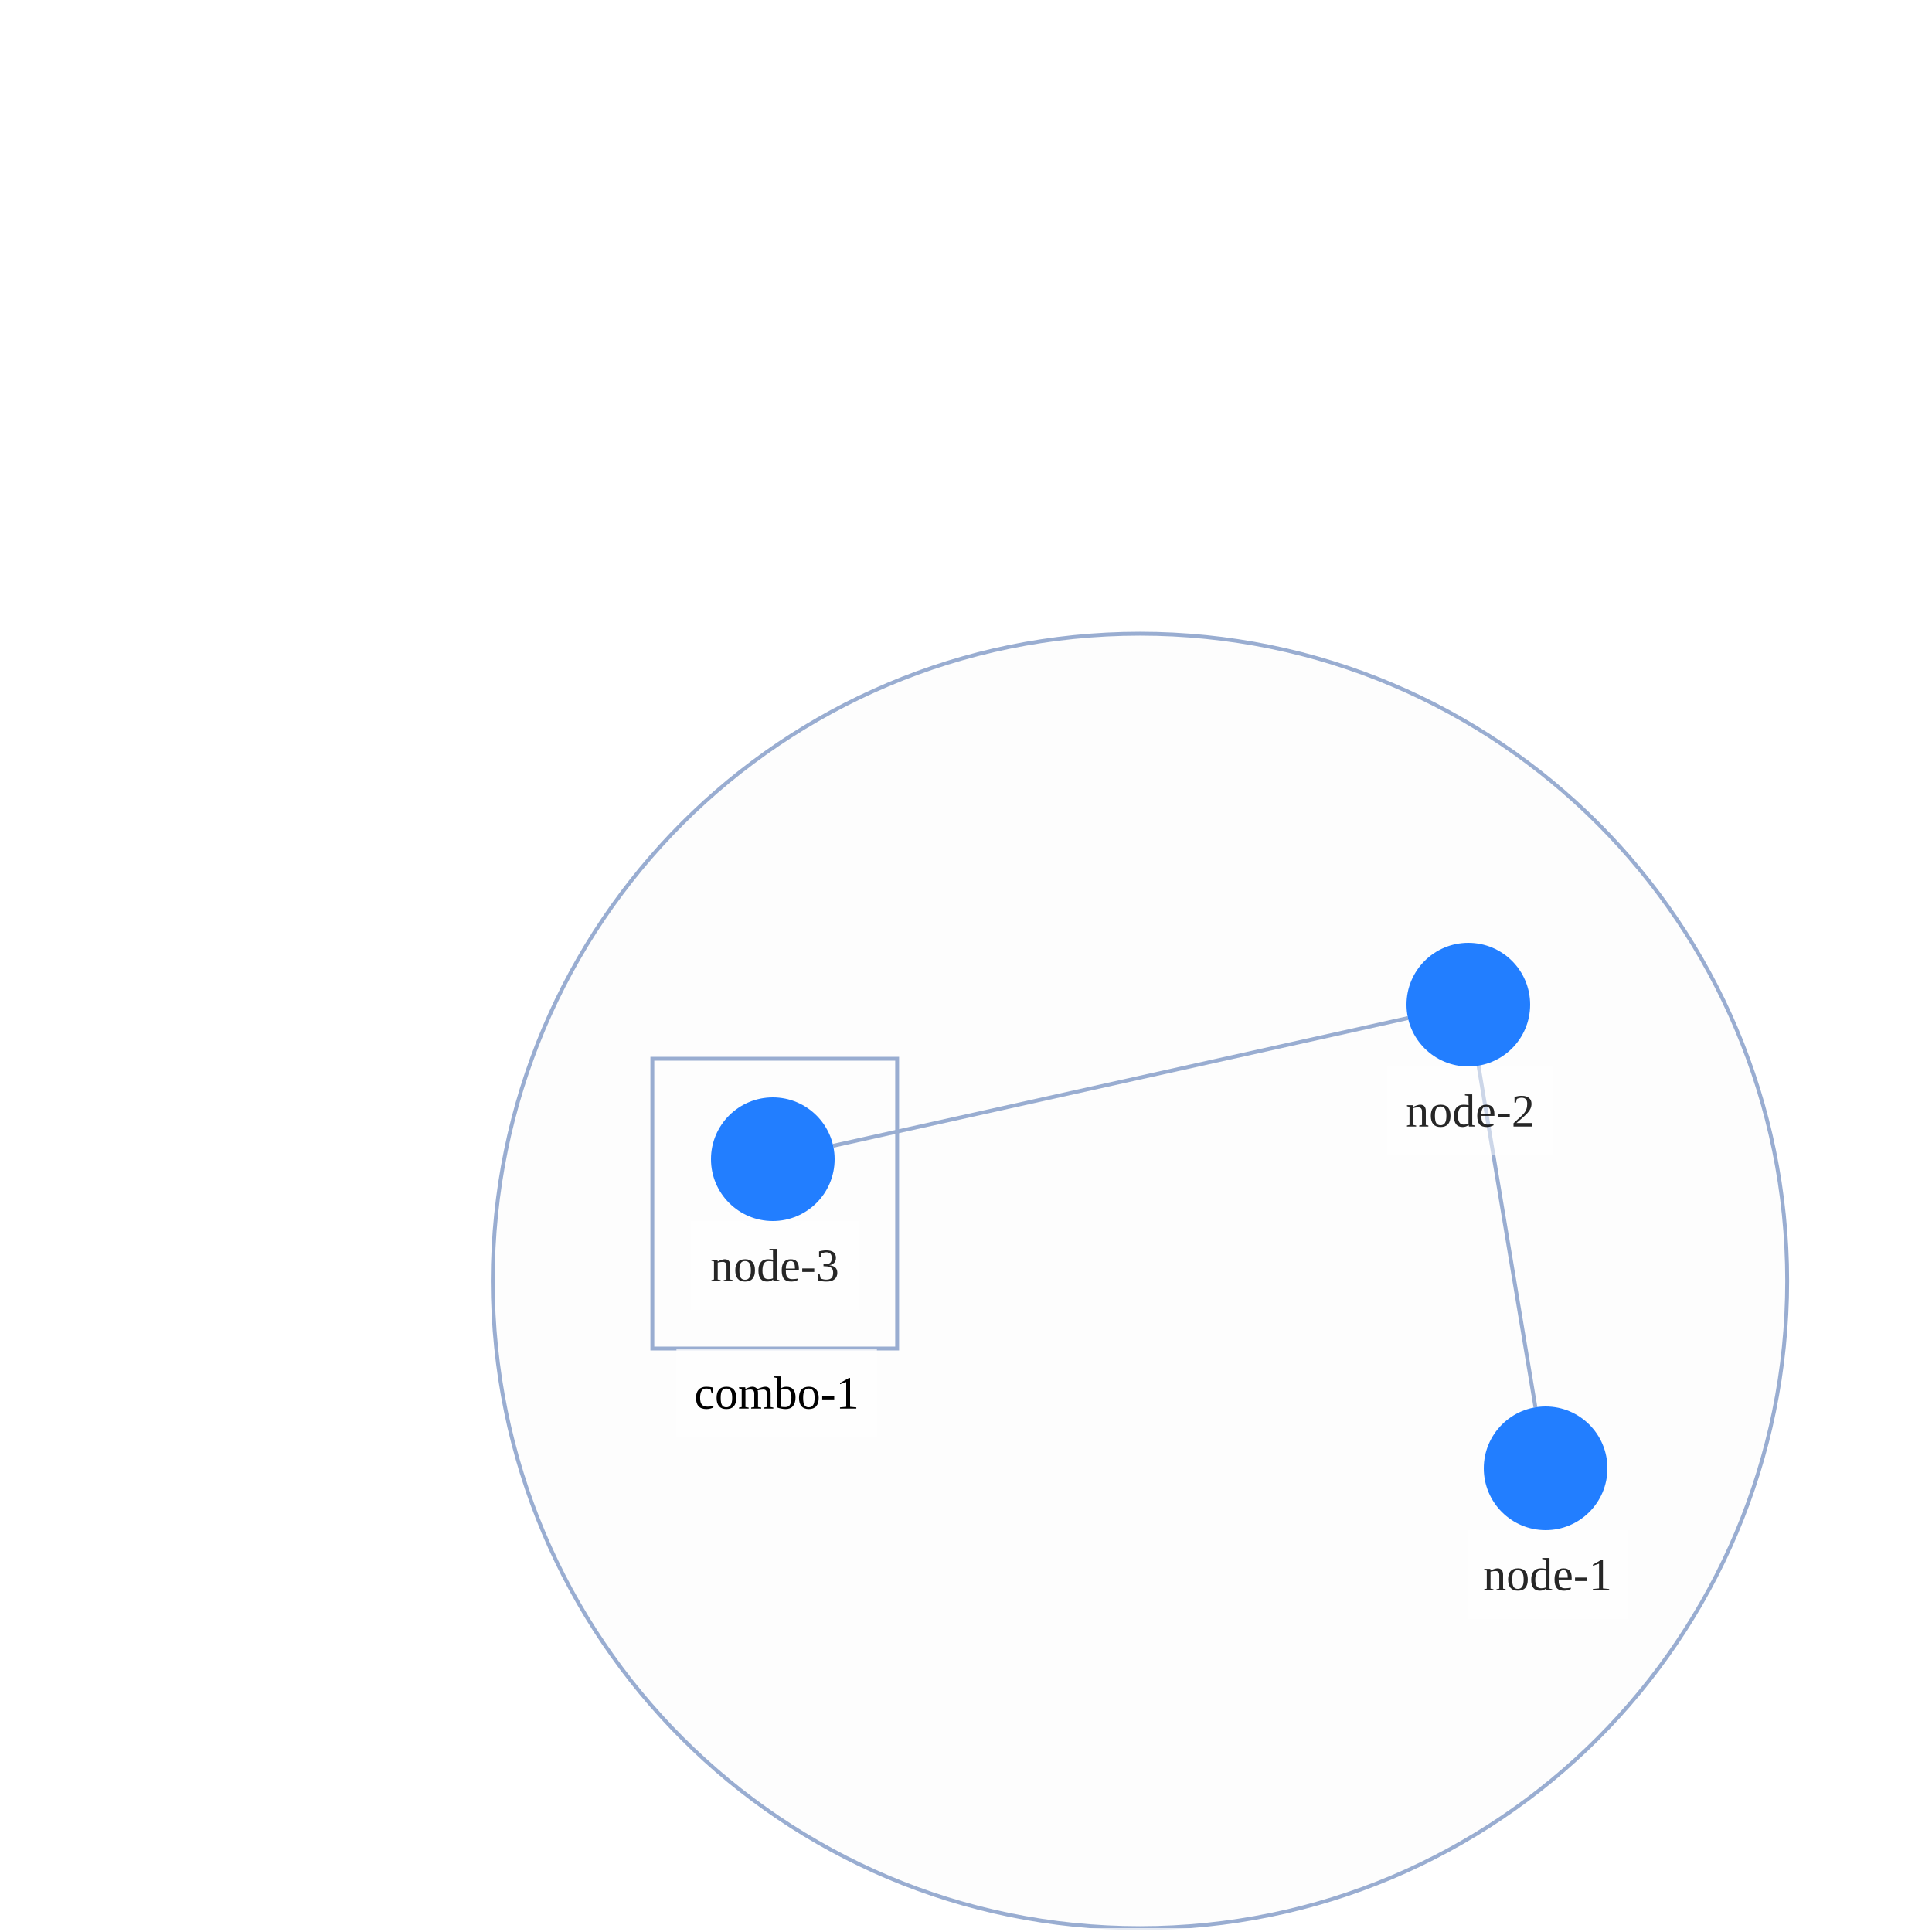
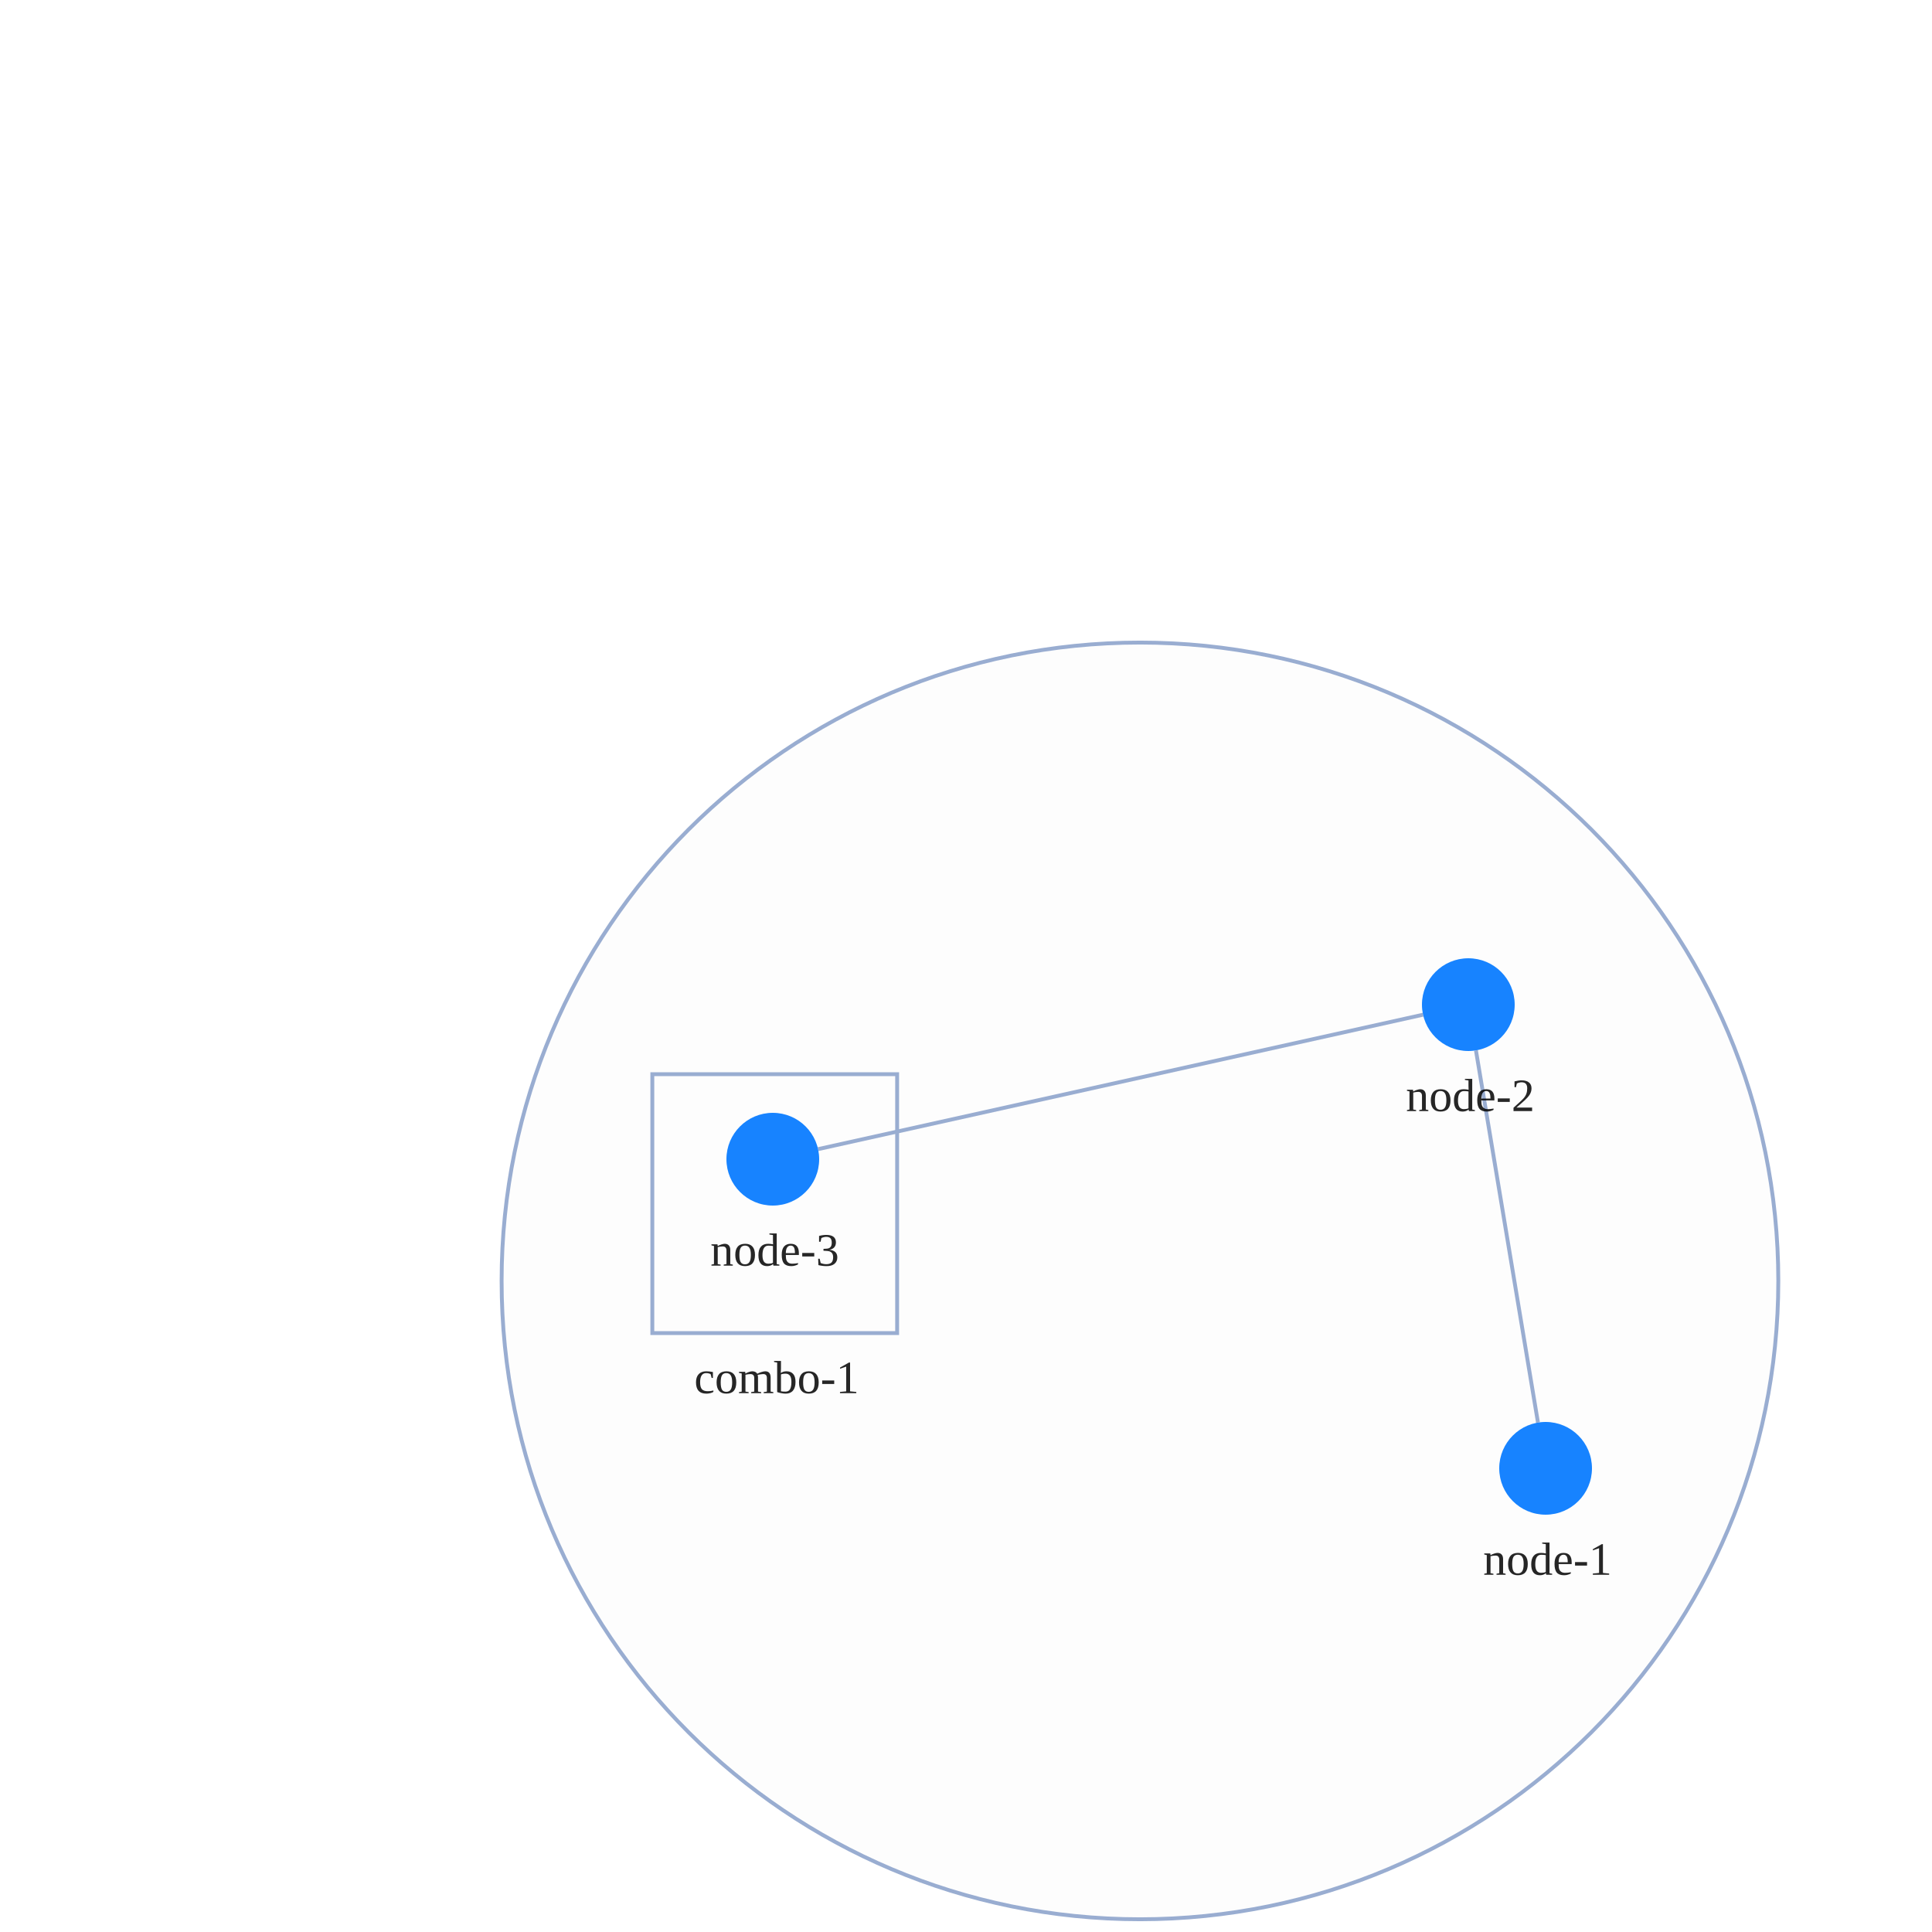
<svg xmlns="http://www.w3.org/2000/svg" width="500" height="500" style="background: transparent; position: absolute; outline: none;" color-interpolation-filters="sRGB" tabindex="1">
  <defs />
  <g id="g-svg-camera" transform="matrix(1,0,0,1,0,0)">
    <g id="g-root" fill="none" transform="matrix(1,0,0,1,0,0)">
      <g id="g-svg-7" fill="none" transform="matrix(1,0,0,1,0,0)">
        <g id="combo-2" fill="none" transform="matrix(1,0,0,1,295.02,331.5)">
          <g transform="matrix(1,0,0,1,0,0)">
-             <circle id="key" fill="rgba(253,253,253,1)" transform="translate(-167.5013,-167.5013)" cx="167.501" cy="167.501" stroke-dasharray="0,0" stroke-width="1" stroke="rgba(153,173,209,1)" r="167.501" />
+             <circle id="key" fill="rgba(253,253,253,1)" transform="translate(-165.205,-165.205)" cx="165.205" cy="165.205" stroke-dasharray="0,0" stroke-width="1" stroke="rgba(153,173,209,1)" r="165.205" />
          </g>
-           <g id="label" fill="none" transform="matrix(1,0,0,1,0,167.5013)">
-             <g transform="matrix(1,0,0,1,-26.28,0)">
-               <path id="background" fill="rgba(255,255,255,1)" d="M 0,0 l 53.56,0 l 0,23 l-53.56 0 z" opacity="0.75" stroke-width="0" width="53.56" height="23" />
-             </g>
+           <g id="label" fill="none" transform="matrix(1,0,0,1,0,165.205)">
            <g transform="matrix(1,0,0,1,0,0)">
-               <text id="text" fill="rgba(0,0,0,1)" dominant-baseline="central" paint-order="stroke" dx="0.5" dy="11.5px" font-size="12" text-anchor="middle">
+               <text id="text" fill="rgba(0,0,0,0.851)" dominant-baseline="central" paint-order="stroke" dx="0.5" dy="11.5px" font-size="12" text-anchor="middle">
                combo-2
              </text>
            </g>
          </g>
        </g>
        <g id="combo-1" fill="none" transform="matrix(1,0,0,1,200.5,311.5)">
          <g transform="matrix(1,0,0,1,0,0)">
-             <path id="key" fill="rgba(253,253,253,1)" d="M 0,0 l 63.36,0 l 0,75 l-63.36 0 z" transform="translate(-31.68,-37.5)" stroke-dasharray="0,0" stroke-width="1" stroke="rgba(153,173,209,1)" width="63.36" height="75" />
+             <path id="key" fill="rgba(253,253,253,1)" d="M 0,0 l 63.36,0 l 0,67 l-63.36 0 z" transform="translate(-31.68,-33.5)" stroke-dasharray="0,0" stroke-width="1" stroke="rgba(153,173,209,1)" width="63.36" height="67" />
          </g>
-           <g id="label" fill="none" transform="matrix(1,0,0,1,0,37.5)">
-             <g transform="matrix(1,0,0,1,-25.44,0)">
-               <path id="background" fill="rgba(255,255,255,1)" d="M 0,0 l 51.88,0 l 0,23 l-51.88 0 z" opacity="0.75" stroke-width="0" width="51.88" height="23" />
-             </g>
+           <g id="label" fill="none" transform="matrix(1,0,0,1,0,33.5)">
            <g transform="matrix(1,0,0,1,0,0)">
-               <text id="text" fill="rgba(0,0,0,1)" dominant-baseline="central" paint-order="stroke" dx="0.5" dy="11.5px" font-size="12" text-anchor="middle">
+               <text id="text" fill="rgba(0,0,0,0.851)" dominant-baseline="central" paint-order="stroke" dx="0.5" dy="11.5px" font-size="12" text-anchor="middle">
                combo-1
              </text>
            </g>
          </g>
        </g>
      </g>
      <g id="g-svg-6" fill="none" transform="matrix(1,0,0,1,0,0)">
        <g id="edge-1" fill="none" marker-start="false" marker-end="false" transform="matrix(1,0,0,1,0,0)">
          <g id="edge-1" fill="none" marker-start="false" marker-end="false" stroke="transparent" stroke-width="3" />
-           <g transform="matrix(1,0,0,1,382.6304,275.7823)">
-             <path id="key" fill="none" d="M 14.739,88.435 L 0,0" stroke-width="1" stroke="rgba(153,173,209,1)" />
-             <path id="key" fill="none" d="M 0,0 L 103.283,120.217" stroke-width="3" stroke="transparent" />
+           <g transform="matrix(1,0,0,1,381.9728,271.8367)">
+             <path id="key" fill="none" d="M 16.054,96.327 L 0,0" stroke-width="1" stroke="rgba(153,173,209,1)" />
+             <path id="key" fill="none" d="M 0,0 L 105.903,123.239" stroke-width="3" stroke="transparent" />
          </g>
        </g>
        <g id="edge-2" fill="none" marker-start="false" marker-end="false" transform="matrix(1,0,0,1,0,0)">
          <g id="edge-2" fill="none" marker-start="false" marker-end="false" stroke="transparent" stroke-width="3" />
-           <g transform="matrix(1,0,0,1,215.619,263.4709)">
-             <path id="key" fill="none" d="M 148.762,0 L 0,33.058" stroke-width="1" stroke="rgba(153,173,209,1)" />
-             <path id="key" fill="none" d="M 77.373,0 L 0,77.373" stroke-width="3" stroke="transparent" />
+           <g transform="matrix(1,0,0,1,211.7142,262.6032)">
+             <path id="key" fill="none" d="M 156.572,0 L 0,34.794" stroke-width="1" stroke="rgba(153,173,209,1)" />
+             <path id="key" fill="none" d="M 83.029,0 L 0,83.029" stroke-width="3" stroke="transparent" />
          </g>
        </g>
      </g>
      <g id="g-svg-5" fill="none" transform="matrix(1,0,0,1,0,0)">
        <g id="node-3" fill="none" transform="matrix(1,0,0,1,200,300)">
          <g transform="matrix(1,0,0,1,0,0)">
-             <circle id="key" fill="rgba(34,126,255,1)" transform="translate(-16,-16)" cx="16" cy="16" stroke-width="0" stroke="rgba(0,0,0,1)" r="16" />
+             <circle id="key" fill="rgba(23,131,255,1)" transform="translate(-12,-12)" cx="12" cy="12" r="12" />
          </g>
-           <g id="label" fill="none" transform="matrix(1,0,0,1,0,16)">
-             <g transform="matrix(1,0,0,1,-21.18,0)">
-               <path id="background" fill="rgba(255,255,255,1)" d="M 0,0 l 43.36,0 l 0,23 l-43.36 0 z" opacity="0.5" stroke-width="0" width="43.36" height="23" />
-             </g>
+           <g id="label" fill="none" transform="matrix(1,0,0,1,0,12)">
            <g transform="matrix(1,0,0,1,0,0)">
              <text id="text" fill="rgba(0,0,0,0.851)" dominant-baseline="central" paint-order="stroke" dx="0.5" dy="11.5px" font-size="12" text-anchor="middle">
                node-3
              </text>
            </g>
          </g>
        </g>
        <g id="node-2" fill="none" transform="matrix(1,0,0,1,380,260)">
          <g transform="matrix(1,0,0,1,0,0)">
-             <circle id="key" fill="rgba(34,126,255,1)" transform="translate(-16,-16)" cx="16" cy="16" stroke-width="0" stroke="rgba(0,0,0,1)" r="16" />
+             <circle id="key" fill="rgba(23,131,255,1)" transform="translate(-12,-12)" cx="12" cy="12" r="12" />
          </g>
-           <g id="label" fill="none" transform="matrix(1,0,0,1,0,16)">
-             <g transform="matrix(1,0,0,1,-21.06,0)">
-               <path id="background" fill="rgba(255,255,255,1)" d="M 0,0 l 43.12,0 l 0,23 l-43.12 0 z" opacity="0.5" stroke-width="0" width="43.12" height="23" />
-             </g>
+           <g id="label" fill="none" transform="matrix(1,0,0,1,0,12)">
            <g transform="matrix(1,0,0,1,0,0)">
              <text id="text" fill="rgba(0,0,0,0.851)" dominant-baseline="central" paint-order="stroke" dx="0.5" dy="11.5px" font-size="12" text-anchor="middle">
                node-2
              </text>
            </g>
          </g>
        </g>
        <g id="node-1" fill="none" transform="matrix(1,0,0,1,400,380)">
          <g transform="matrix(1,0,0,1,0,0)">
-             <circle id="key" fill="rgba(34,126,255,1)" transform="translate(-16,-16)" cx="16" cy="16" stroke-width="0" stroke="rgba(0,0,0,1)" r="16" />
+             <circle id="key" fill="rgba(23,131,255,1)" transform="translate(-12,-12)" cx="12" cy="12" r="12" />
          </g>
-           <g id="label" fill="none" transform="matrix(1,0,0,1,0,16)">
-             <g transform="matrix(1,0,0,1,-20.22,0)">
-               <path id="background" fill="rgba(255,255,255,1)" d="M 0,0 l 41.44,0 l 0,23 l-41.44 0 z" opacity="0.5" stroke-width="0" width="41.44" height="23" />
-             </g>
+           <g id="label" fill="none" transform="matrix(1,0,0,1,0,12)">
            <g transform="matrix(1,0,0,1,0,0)">
              <text id="text" fill="rgba(0,0,0,0.851)" dominant-baseline="central" paint-order="stroke" dx="0.5" dy="11.5px" font-size="12" text-anchor="middle">
                node-1
              </text>
            </g>
          </g>
        </g>
      </g>
    </g>
  </g>
</svg>
